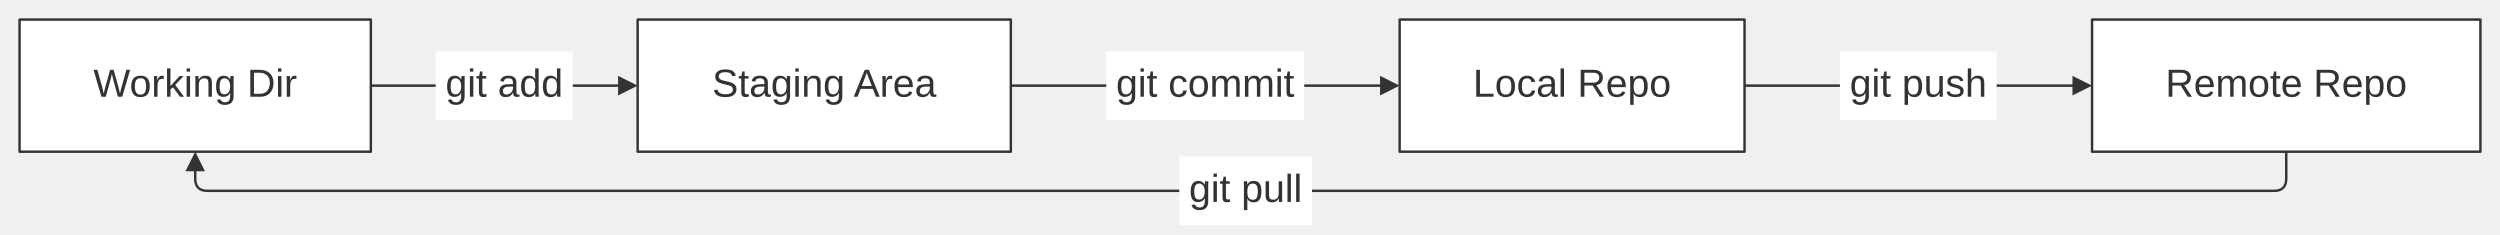
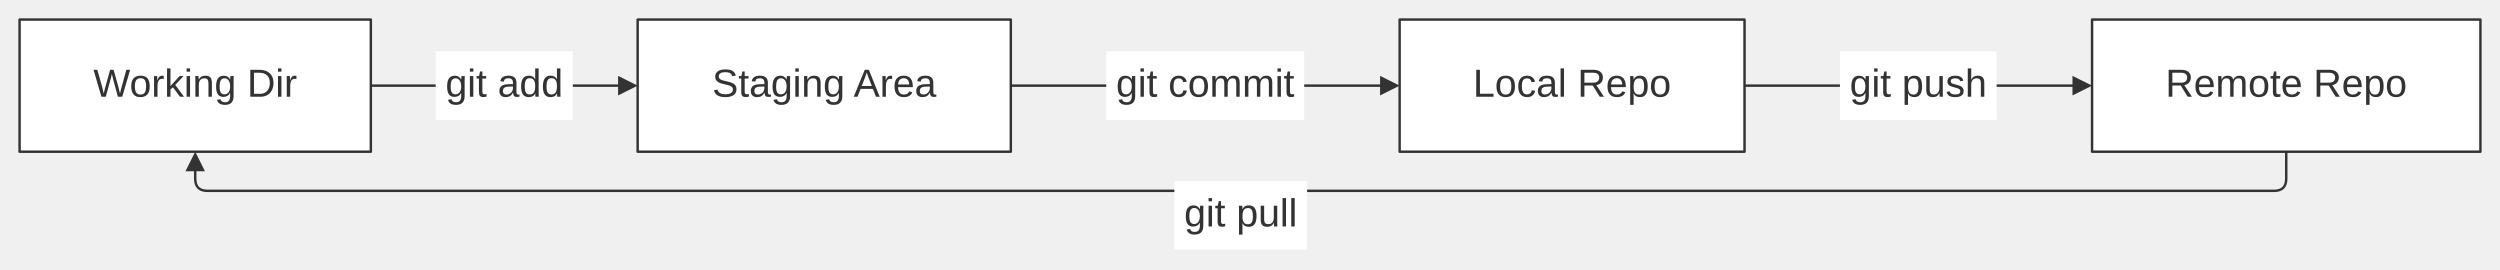
- <svg xmlns="http://www.w3.org/2000/svg" width="100%" viewBox="0 0 1021.71 96.00" style="max-width: 1021.71px; background-color: transparent;" font-family="&quot;trebuchet ms&quot;, verdana, arial, sans-serif" font-size="16.00">
+ <svg xmlns="http://www.w3.org/2000/svg" width="100%" viewBox="0 0 1021.71 110.00" style="max-width: 1021.71px; background-color: transparent;" font-family="&quot;trebuchet ms&quot;, verdana, arial, sans-serif" font-size="16.00">
  <defs>
    <marker id="arrowhead" viewBox="0 0 10.00 10.00" refX="5.00" refY="5.00" markerWidth="8.00" markerHeight="8.00" orient="auto-start-reverse" markerUnits="userSpaceOnUse">
      <path d="M 0 0 L 10.00 5.00 L 0 10.00 z" fill="#333" />
    </marker>
  </defs>
  <g transform="translate(0.00,0.00)">
    <g class="edgePaths">
      <path d="M151.56,35.00 L256.60,35.00" stroke="#333" stroke-width="1.00" fill="none" stroke-linecap="round" stroke-linejoin="round" marker-end="url(#arrowhead)" />
      <path d="M413.11,35.00 L568.01,35.00" stroke="#333" stroke-width="1.00" fill="none" stroke-linecap="round" stroke-linejoin="round" marker-end="url(#arrowhead)" />
      <path d="M712.95,35.00 L850.99,35.00" stroke="#333" stroke-width="1.00" fill="none" stroke-linecap="round" stroke-linejoin="round" marker-end="url(#arrowhead)" />
      <path d="M934.35,62.00 L934.35,73.00 Q934.35,78.00 929.35,78.00 L84.78,78.00 Q79.78,78.00 79.78,73.00 L79.78,66.00" stroke="#333" stroke-width="1.00" fill="none" stroke-linecap="round" stroke-linejoin="round" marker-end="url(#arrowhead)" />
    </g>
    <g class="nodes">
      <g class="node default" id="Local" data-id="Local" data-look="classic">
        <rect x="572.01" y="8.00" width="140.95" height="54.00" fill="white" stroke="#333" stroke-width="1.00" stroke-linejoin="round" />
        <text x="642.48" y="35.00" text-anchor="middle" dominant-baseline="middle" fill="#333">Local Repo</text>
      </g>
      <g class="node default" id="Remote" data-id="Remote" data-look="classic">
        <rect x="854.99" y="8.00" width="158.72" height="54.00" fill="white" stroke="#333" stroke-width="1.00" stroke-linejoin="round" />
        <text x="934.35" y="35.00" text-anchor="middle" dominant-baseline="middle" fill="#333">Remote Repo</text>
      </g>
      <g class="node default" id="Staging" data-id="Staging" data-look="classic">
        <rect x="260.60" y="8.00" width="152.51" height="54.00" fill="white" stroke="#333" stroke-width="1.00" stroke-linejoin="round" />
        <text x="336.86" y="35.00" text-anchor="middle" dominant-baseline="middle" fill="#333">Staging Area</text>
      </g>
      <g class="node default" id="Working" data-id="Working" data-look="classic">
        <rect x="8.00" y="8.00" width="143.56" height="54.00" fill="white" stroke="#333" stroke-width="1.00" stroke-linejoin="round" />
        <text x="79.78" y="35.00" text-anchor="middle" dominant-baseline="middle" fill="#333">Working Dir</text>
      </g>
    </g>
    <g class="edgeLabels">
      <rect x="178.06" y="21.00" width="56.04" height="28.00" fill="white" />
      <text x="206.08" y="35.00" text-anchor="middle" dominant-baseline="middle" fill="#333">git add</text>
      <rect x="452.11" y="21.00" width="80.90" height="28.00" fill="white" />
      <text x="492.56" y="35.00" text-anchor="middle" dominant-baseline="middle" fill="#333">git commit</text>
      <rect x="751.95" y="21.00" width="64.04" height="28.00" fill="white" />
      <text x="783.97" y="35.00" text-anchor="middle" dominant-baseline="middle" fill="#333">git push</text>
-       <rect x="481.94" y="64.00" width="54.25" height="28.00" fill="white" />
-       <text x="509.07" y="78.00" text-anchor="middle" dominant-baseline="middle" fill="#333">git pull</text>
+       <rect x="479.94" y="74.00" width="54.25" height="28.00" fill="white" />
+       <text x="507.07" y="88.00" text-anchor="middle" dominant-baseline="middle" fill="#333">git pull</text>
    </g>
  </g>
</svg>
